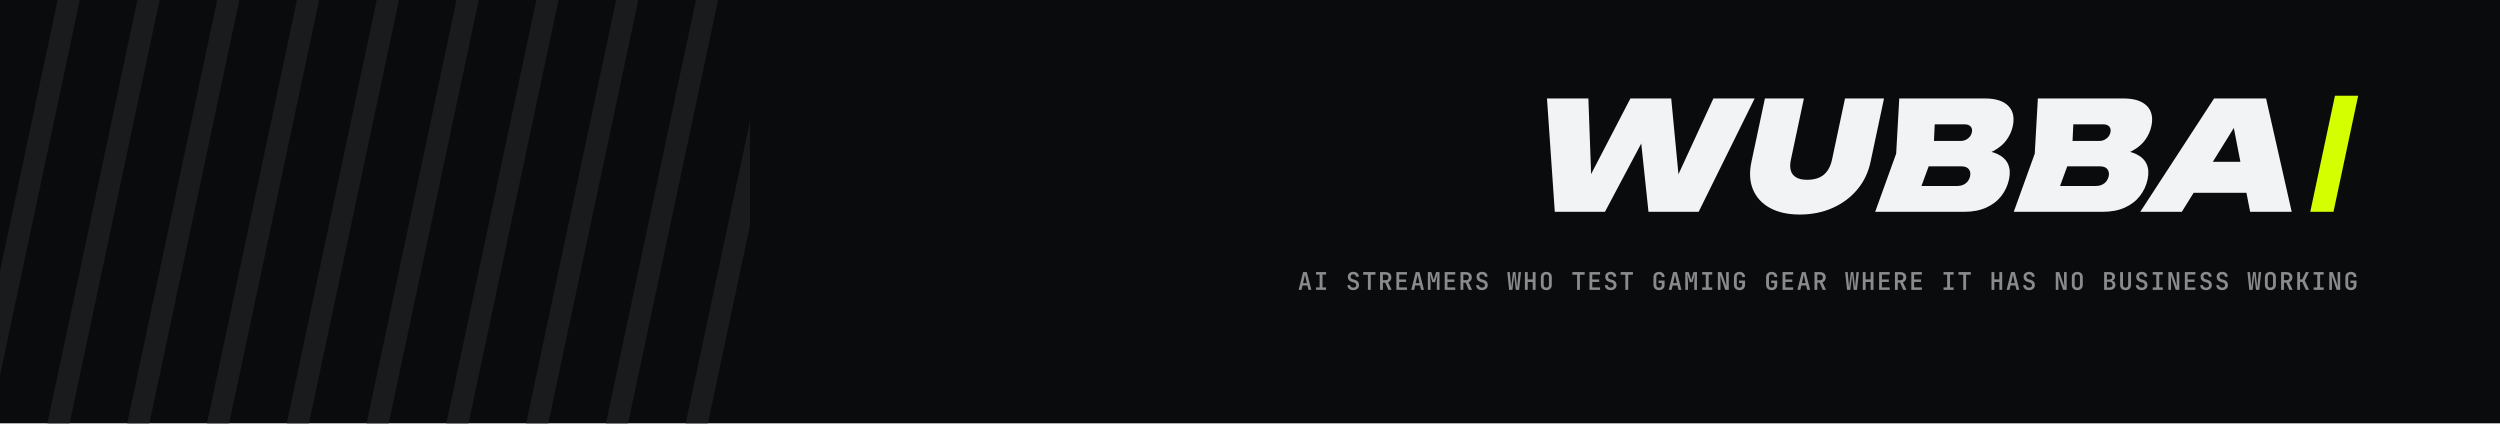
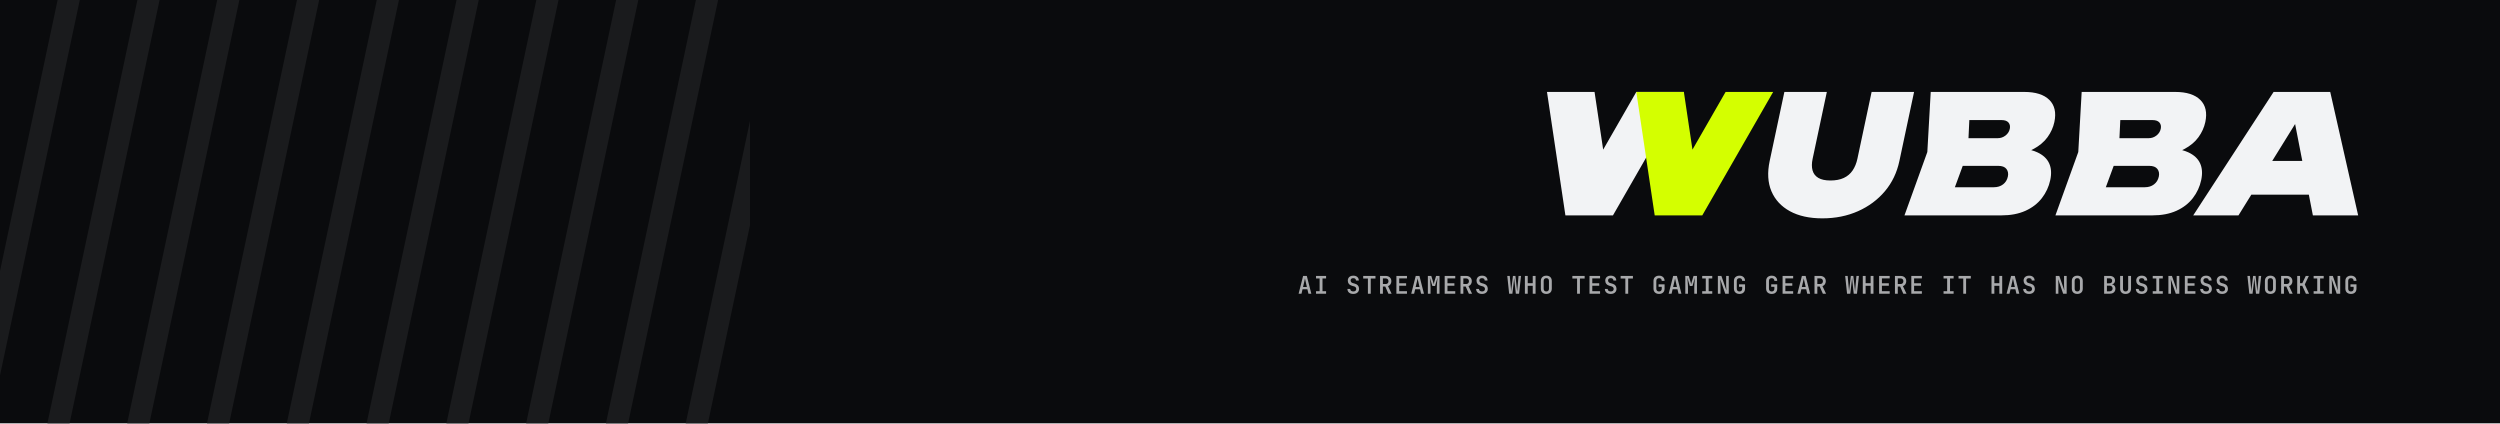
<svg xmlns="http://www.w3.org/2000/svg" width="1128" height="191" viewBox="0 0 1128 191">
  <rect width="1128" height="191" fill="#0A0B0D" />
  <path fill="#1A1B1D" d="M21.4 191H31.4L72 0H62L21.4 191ZM57.4 191H67.4L108 0H98L57.4 191ZM93.4 191H103.4L144 0H134L93.4 191ZM129.4 191H139.4L180 0H170L129.4 191ZM165.4 191H175.4L216 0H206L165.4 191ZM201.4 191H211.4L252 0H242L201.4 191ZM237.4 191H247.4L288 0H278L237.4 191ZM273.4 191H283.4L324 0H314L273.4 191ZM26 0 0 122.32V169.37L36 0H26ZM309.4 191H319.4L338.4 101.62V54.57L309.4 191Z" />
-   <path fill="#F2F3F5" d="M757.32 78.63 754.05 44.43H735.64L717.91 78.55L716.68 44.43H698L701.52 95.57H724.16L740.53 64.75L743.8 95.57H766.43L791.69 44.43H773.08L757.32 78.63ZM961.11 68.54Q961.54 68.34 961.94 68.12Q965.74 66.11 967.87 63.18Q969.99 60.25 970.7 56.91Q971.95 51.04 968.63 47.74Q965.31 44.43 958.22 44.43H919.48L918.08 69.32L908.61 95.57H948.78Q954.5 95.57 958.73 93.66Q962.95 91.75 965.54 88.41Q968.12 85.07 969.01 80.91Q969.86 76.89 968.54 73.99Q967.21 71.09 963.67 69.45Q962.51 68.92 961.11 68.54ZM898.58 68.54Q899.01 68.34 899.41 68.12Q903.21 66.11 905.34 63.18Q907.46 60.25 908.17 56.91Q909.42 51.04 906.1 47.74Q902.78 44.43 895.68 44.43H856.95L855.55 69.32L846.08 95.57H886.25Q891.97 95.57 896.2 93.66Q900.42 91.75 903.01 88.41Q905.59 85.07 906.48 80.91Q907.33 76.89 906.01 73.99Q904.68 71.09 901.14 69.45Q899.98 68.92 898.58 68.54ZM1022.45 44.43H998.99L965.69 95.57H984.44L989.77 86.98H1013.59L1015.26 95.57H1034.02ZM808.04 72.11 813.92 44.43H796.33L790.24 73.07Q788.72 80.23 790.97 85.55Q793.21 90.87 798.62 93.83Q804.02 96.8 812.07 96.8Q820.18 96.8 826.85 93.83Q833.51 90.87 837.98 85.55Q842.46 80.23 843.98 73.07L850.07 44.43H832.47L826.59 72.11Q825.99 74.91 824.6 76.96Q823.21 79 820.94 80.06Q818.67 81.12 815.4 81.12Q812.2 81.12 810.38 80.02Q808.57 78.93 808.01 76.92Q807.45 74.91 808.04 72.11ZM929.49 83.91 932.75 75.05H947.41Q949.87 75.05 950.85 76.34Q951.84 77.64 951.45 79.48Q951.01 81.52 949.46 82.72Q947.91 83.91 945.66 83.91H929.49ZM866.96 83.91 870.22 75.05H884.88Q887.34 75.05 888.32 76.34Q889.31 77.64 888.92 79.48Q888.48 81.52 886.93 82.72Q885.38 83.91 883.13 83.91H866.96ZM947.26 63.59H935.13L935.48 56.09H948.85Q950.83 56.09 951.7 57.11Q952.57 58.13 952.24 59.7Q951.88 61.41 950.45 62.5Q949.03 63.59 947.26 63.59ZM884.72 63.59H872.6L872.95 56.09H886.32Q888.3 56.09 889.17 57.11Q890.04 58.13 889.71 59.7Q889.35 61.41 887.92 62.5Q886.5 63.59 884.72 63.59ZM1010.87 73H998.43L1007.9 57.73L1010.87 73Z" />
-   <path fill="#D4FF00" d="M1042.39 95.57H1052.87L1064 43.2H1053.53Z" />
-   <path fill="#8A8B8D" d="M949.39 130.8H951.94Q952.73 130.8 953.29 130.52Q953.86 130.25 954.17 129.73Q954.48 129.22 954.48 128.53Q954.48 127.89 954.21 127.44Q953.94 127 953.49 126.76Q953.22 126.63 952.91 126.57Q953.17 126.52 953.4 126.4Q953.82 126.18 954.06 125.78Q954.29 125.38 954.29 124.84Q954.29 123.87 953.63 123.32Q952.96 122.77 951.8 122.77H949.39ZM697.7 130.91Q698.46 130.91 699.02 130.62Q699.57 130.33 699.87 129.8Q700.17 129.27 700.17 128.55V125.01Q700.17 124.29 699.87 123.76Q699.57 123.23 699.02 122.95Q698.46 122.66 697.7 122.66Q696.94 122.66 696.39 122.95Q695.83 123.23 695.53 123.76Q695.23 124.29 695.23 125.02V128.55Q695.23 129.27 695.53 129.8Q695.83 130.33 696.39 130.62Q696.94 130.91 697.7 130.91ZM937.28 130.91Q938.04 130.91 938.6 130.62Q939.15 130.33 939.45 129.8Q939.75 129.27 939.75 128.55V125.01Q939.75 124.29 939.45 123.76Q939.15 123.23 938.6 122.95Q938.04 122.66 937.28 122.66Q936.52 122.66 935.97 122.95Q935.41 123.23 935.11 123.76Q934.81 124.29 934.81 125.02V128.55Q934.81 129.27 935.11 129.8Q935.41 130.33 935.97 130.62Q936.52 130.91 937.28 130.91ZM1024.4 130.91Q1025.16 130.91 1025.72 130.62Q1026.27 130.33 1026.57 129.8Q1026.87 129.27 1026.87 128.55V125.01Q1026.87 124.29 1026.57 123.76Q1026.27 123.23 1025.72 122.95Q1025.16 122.66 1024.4 122.66Q1023.64 122.66 1023.09 122.95Q1022.53 123.23 1022.23 123.76Q1021.93 124.29 1021.93 125.02V128.55Q1021.93 129.27 1022.23 129.8Q1022.53 130.33 1023.09 130.62Q1023.64 130.91 1024.4 130.91ZM1029.24 130.8H1030.52V127.55H1031.58L1033.01 130.8H1034.45L1032.84 127.38Q1033.53 127.13 1033.94 126.53Q1034.34 125.94 1034.34 125.14Q1034.34 124.42 1034.02 123.89Q1033.7 123.36 1033.13 123.06Q1032.55 122.77 1031.77 122.77H1029.24ZM818.7 130.8H819.98V127.55H821.04L822.47 130.8H823.91L822.3 127.38Q822.99 127.13 823.4 126.53Q823.8 125.94 823.8 125.14Q823.8 124.42 823.48 123.89Q823.16 123.36 822.59 123.06Q822.01 122.77 821.23 122.77H818.7ZM658.98 130.8H660.26V127.55H661.32L662.75 130.8H664.19L662.58 127.38Q663.27 127.13 663.68 126.53Q664.08 125.94 664.08 125.14Q664.08 124.42 663.76 123.89Q663.44 123.36 662.87 123.06Q662.29 122.77 661.51 122.77H658.98ZM622.68 130.8H623.96V127.55H625.02L626.45 130.8H627.89L626.28 127.38Q626.97 127.13 627.38 126.53Q627.78 125.94 627.78 125.14Q627.78 124.42 627.46 123.89Q627.14 123.36 626.57 123.06Q625.99 122.77 625.21 122.77H622.68ZM855 130.8H856.28V127.55H857.34L858.77 130.8H860.21L858.6 127.38Q859.29 127.13 859.7 126.53Q860.1 125.94 860.1 125.14Q860.1 124.42 859.78 123.89Q859.46 123.36 858.89 123.06Q858.31 122.77 857.53 122.77H855ZM1014.89 130.8H1016.35L1017.02 125.07Q1017.05 124.84 1017.07 124.57Q1017.09 124.3 1017.12 124.04Q1017.14 123.78 1017.15 123.59Q1017.17 123.78 1017.19 124.04Q1017.21 124.3 1017.24 124.57Q1017.26 124.84 1017.28 125.07L1017.9 130.8H1019.36L1020.24 122.77H1019.13L1018.62 128.46Q1018.6 128.66 1018.58 128.93Q1018.56 129.2 1018.54 129.46Q1018.53 129.72 1018.52 129.91Q1018.5 129.72 1018.47 129.46Q1018.44 129.2 1018.41 128.93Q1018.38 128.66 1018.36 128.46L1017.72 122.77H1016.6L1015.92 128.46Q1015.89 128.66 1015.86 128.93Q1015.83 129.2 1015.81 129.46Q1015.79 129.72 1015.77 129.91Q1015.77 129.72 1015.75 129.46Q1015.74 129.2 1015.72 128.93Q1015.7 128.66 1015.69 128.46L1015.17 122.77H1014.04ZM680.93 130.8H682.39L683.06 125.07Q683.09 124.84 683.11 124.57Q683.13 124.3 683.16 124.04Q683.18 123.78 683.19 123.59Q683.21 123.78 683.23 124.04Q683.25 124.3 683.28 124.57Q683.3 124.84 683.32 125.07L683.94 130.8H685.4L686.28 122.77H685.17L684.66 128.46Q684.64 128.66 684.62 128.93Q684.6 129.2 684.58 129.46Q684.57 129.72 684.56 129.91Q684.54 129.72 684.51 129.46Q684.48 129.2 684.45 128.93Q684.42 128.66 684.4 128.46L683.76 122.77H682.64L681.96 128.46Q681.93 128.66 681.9 128.93Q681.87 129.2 681.85 129.46Q681.83 129.72 681.81 129.91Q681.81 129.72 681.79 129.46Q681.78 129.2 681.76 128.93Q681.74 128.66 681.73 128.46L681.21 122.77H680.08ZM833.39 130.8H834.85L835.52 125.07Q835.55 124.84 835.57 124.57Q835.59 124.3 835.62 124.04Q835.64 123.78 835.65 123.59Q835.67 123.78 835.69 124.04Q835.71 124.3 835.74 124.57Q835.76 124.84 835.78 125.07L836.4 130.8H837.86L838.74 122.77H837.63L837.12 128.46Q837.1 128.66 837.08 128.93Q837.06 129.2 837.04 129.46Q837.03 129.72 837.02 129.91Q837 129.72 836.97 129.46Q836.94 129.2 836.91 128.93Q836.88 128.66 836.86 128.46L836.22 122.77H835.1L834.42 128.46Q834.39 128.66 834.36 128.93Q834.33 129.2 834.31 129.46Q834.29 129.72 834.27 129.91Q834.27 129.72 834.25 129.46Q834.24 129.2 834.22 128.93Q834.2 128.66 834.19 128.46L833.67 122.77H832.54ZM927.56 130.8H928.74V126.73Q928.74 126.33 928.72 125.86Q928.7 125.39 928.67 124.96Q928.64 124.52 928.62 124.22L930.89 130.8H932.48V122.77H931.3V126.74Q931.3 127.13 931.32 127.61Q931.34 128.1 931.38 128.56Q931.41 129.02 931.44 129.35L929.15 122.77H927.56ZM775.1 130.8H776.28V126.73Q776.28 126.33 776.26 125.86Q776.24 125.39 776.21 124.96Q776.18 124.52 776.16 124.22L778.43 130.8H780.02V122.77H778.84V126.74Q778.84 127.13 778.86 127.61Q778.88 128.1 778.92 128.56Q778.95 129.02 778.98 129.35L776.69 122.77H775.1ZM978.38 130.8H979.56V126.73Q979.56 126.33 979.54 125.86Q979.52 125.39 979.49 124.96Q979.46 124.52 979.44 124.22L981.71 130.8H983.3V122.77H982.12V126.74Q982.12 127.13 982.14 127.61Q982.16 128.1 982.2 128.56Q982.23 129.02 982.26 129.35L979.97 122.77H978.38ZM1050.98 130.8H1052.16V126.73Q1052.16 126.33 1052.14 125.86Q1052.12 125.39 1052.09 124.96Q1052.06 124.52 1052.04 124.22L1054.31 130.8H1055.9V122.77H1054.72V126.74Q1054.72 127.13 1054.74 127.61Q1054.76 128.1 1054.8 128.56Q1054.83 129.02 1054.86 129.35L1052.57 122.77H1050.98ZM644.25 130.8H645.46V128.2Q645.46 127.62 645.42 126.97Q645.39 126.32 645.34 125.68Q645.3 125.04 645.24 124.47Q645.19 123.9 645.13 123.48L646.29 127.33H647.49L648.62 123.48Q648.58 123.92 648.52 124.5Q648.46 125.09 648.41 125.74Q648.36 126.39 648.33 127.02Q648.3 127.66 648.3 128.2V130.8H649.51V122.77H647.96L647.2 125.33Q647.09 125.71 647.01 126.03Q646.94 126.36 646.9 126.51Q646.87 126.36 646.79 126.03Q646.71 125.71 646.59 125.34L645.8 122.77H644.25ZM760.41 130.8H761.62V128.2Q761.62 127.62 761.58 126.97Q761.55 126.32 761.5 125.68Q761.46 125.04 761.4 124.47Q761.35 123.9 761.29 123.48L762.45 127.33H763.65L764.78 123.48Q764.74 123.92 764.68 124.5Q764.62 125.09 764.57 125.74Q764.52 126.39 764.49 127.02Q764.46 127.66 764.46 128.2V130.8H765.67V122.77H764.12L763.36 125.33Q763.25 125.71 763.17 126.03Q763.1 126.36 763.06 126.51Q763.03 126.36 762.95 126.03Q762.87 125.71 762.75 125.34L761.96 122.77H760.41ZM905.37 130.8H906.68L907.14 128.81H909.34L909.81 130.8H911.11L909.07 122.77H907.4ZM752.91 130.8H754.22L754.68 128.81H756.88L757.35 130.8H758.65L756.61 122.77H754.94ZM810.99 130.8H812.3L812.76 128.81H814.96L815.43 130.8H816.73L814.69 122.77H813.02ZM636.75 130.8H638.06L638.52 128.81H640.72L641.19 130.8H642.49L640.45 122.77H638.78ZM585.93 130.8H587.24L587.7 128.81H589.9L590.37 130.8H591.67L589.63 122.77H587.96ZM898.57 130.8H899.85V127.23H902.11V130.8H903.39V122.77H902.11V126.05H899.85V122.77H898.57ZM688.03 130.8H689.31V127.23H691.57V130.8H692.85V122.77H691.57V126.05H689.31V122.77H688.03ZM840.49 130.8H841.77V127.23H844.03V130.8H845.31V122.77H844.03V126.05H841.77V122.77H840.49ZM799.39 130.91Q800.15 130.91 800.71 130.62Q801.27 130.33 801.58 129.8Q801.88 129.27 801.88 128.55V126.57H799.17V127.69H800.6V128.55Q800.6 129.14 800.28 129.46Q799.96 129.79 799.38 129.79Q798.8 129.79 798.48 129.46Q798.15 129.14 798.15 128.55V125.01Q798.15 124.42 798.48 124.1Q798.8 123.79 799.38 123.79Q799.96 123.79 800.28 124.11Q800.6 124.42 800.6 125.02H801.88Q801.88 124.29 801.58 123.77Q801.27 123.24 800.71 122.95Q800.15 122.66 799.39 122.66Q798.62 122.66 798.06 122.95Q797.49 123.23 797.18 123.76Q796.87 124.29 796.87 125.02V128.55Q796.87 129.27 797.18 129.8Q797.49 130.33 798.06 130.62Q798.62 130.91 799.39 130.91ZM748.57 130.91Q749.33 130.91 749.89 130.62Q750.45 130.33 750.76 129.8Q751.06 129.27 751.06 128.55V126.57H748.35V127.69H749.78V128.55Q749.78 129.14 749.46 129.46Q749.14 129.79 748.56 129.79Q747.98 129.79 747.66 129.46Q747.33 129.14 747.33 128.55V125.01Q747.33 124.42 747.66 124.1Q747.98 123.79 748.56 123.79Q749.14 123.79 749.46 124.11Q749.78 124.42 749.78 125.02H751.06Q751.06 124.29 750.76 123.77Q750.45 123.24 749.89 122.95Q749.33 122.66 748.57 122.66Q747.8 122.66 747.24 122.95Q746.67 123.23 746.36 123.76Q746.05 124.29 746.05 125.02V128.55Q746.05 129.27 746.36 129.8Q746.67 130.33 747.24 130.62Q747.8 130.91 748.57 130.91ZM784.87 130.91Q785.63 130.91 786.19 130.62Q786.75 130.33 787.06 129.8Q787.36 129.27 787.36 128.55V126.57H784.65V127.69H786.08V128.55Q786.08 129.14 785.76 129.46Q785.44 129.79 784.86 129.79Q784.28 129.79 783.96 129.46Q783.63 129.14 783.63 128.55V125.01Q783.63 124.42 783.96 124.1Q784.28 123.79 784.86 123.79Q785.44 123.79 785.76 124.11Q786.08 124.42 786.08 125.02H787.36Q787.36 124.29 787.06 123.77Q786.75 123.24 786.19 122.95Q785.63 122.66 784.87 122.66Q784.1 122.66 783.54 122.95Q782.97 123.23 782.66 123.76Q782.35 124.29 782.35 125.02V128.55Q782.35 129.27 782.66 129.8Q782.97 130.33 783.54 130.62Q784.1 130.91 784.87 130.91ZM1060.75 130.91Q1061.51 130.91 1062.07 130.62Q1062.63 130.33 1062.94 129.8Q1063.24 129.27 1063.24 128.55V126.57H1060.53V127.69H1061.96V128.55Q1061.96 129.14 1061.64 129.46Q1061.32 129.79 1060.74 129.79Q1060.16 129.79 1059.84 129.46Q1059.51 129.14 1059.51 128.55V125.01Q1059.51 124.42 1059.84 124.1Q1060.16 123.79 1060.74 123.79Q1061.32 123.79 1061.64 124.11Q1061.96 124.42 1061.96 125.02H1063.24Q1063.24 124.29 1062.94 123.77Q1062.63 123.24 1062.07 122.95Q1061.51 122.66 1060.75 122.66Q1059.98 122.66 1059.42 122.95Q1058.85 123.23 1058.54 123.76Q1058.23 124.29 1058.23 125.02V128.55Q1058.23 129.27 1058.54 129.8Q1058.85 130.33 1059.42 130.62Q1059.98 130.91 1060.75 130.91ZM1036.5 130.8H1037.78V127.22H1038.77L1040.42 130.8H1041.85L1039.92 126.62L1041.76 122.77H1040.37L1038.79 126.07H1037.78V122.77H1036.5ZM959.06 130.91Q960.23 130.91 960.87 130.27Q961.52 129.63 961.52 128.53V122.77H960.23V128.53Q960.23 129.12 959.93 129.45Q959.63 129.79 959.06 129.79Q958.48 129.79 958.18 129.45Q957.89 129.12 957.89 128.53V122.77H956.6V128.53Q956.6 129.63 957.25 130.27Q957.89 130.91 959.06 130.91ZM804.3 130.8H809.07V129.67H805.56V127.2H808.68V126.08H805.56V123.89H809.07V122.77H804.3ZM847.86 130.8H852.63V129.67H849.12V127.2H852.24V126.08H849.12V123.89H852.63V122.77H847.86ZM985.8 130.8H990.57V129.67H987.06V127.2H990.18V126.08H987.06V123.89H990.57V122.77H985.8ZM717.18 130.8H721.95V129.67H718.44V127.2H721.56V126.08H718.44V123.89H721.95V122.77H717.18ZM630.06 130.8H634.83V129.67H631.32V127.2H634.44V126.08H631.32V123.89H634.83V122.77H630.06ZM862.38 130.8H867.15V129.67H863.64V127.2H866.76V126.08H863.64V123.89H867.15V122.77H862.38ZM651.84 130.8H656.61V129.67H653.1V127.2H656.22V126.08H653.1V123.89H656.61V122.77H651.84ZM915.52 130.91Q916.31 130.91 916.89 130.62Q917.48 130.34 917.8 129.82Q918.13 129.31 918.13 128.63Q918.13 127.74 917.64 127.13Q917.15 126.51 916.23 126.26L915.24 125.98Q914.8 125.85 914.56 125.54Q914.32 125.23 914.32 124.8Q914.32 124.32 914.63 124.05Q914.95 123.78 915.51 123.78Q916.1 123.78 916.42 124.07Q916.73 124.35 916.73 124.85H918.02Q918.01 123.85 917.34 123.25Q916.66 122.65 915.53 122.65Q914.77 122.65 914.21 122.93Q913.65 123.21 913.35 123.7Q913.04 124.2 913.04 124.88Q913.04 125.74 913.54 126.36Q914.04 126.98 914.95 127.23L915.92 127.5Q916.36 127.62 916.61 127.94Q916.85 128.25 916.85 128.68Q916.85 129.19 916.5 129.49Q916.15 129.78 915.54 129.78Q914.89 129.78 914.52 129.48Q914.15 129.18 914.15 128.66H912.87Q912.88 129.35 913.2 129.86Q913.52 130.36 914.11 130.64Q914.71 130.91 915.52 130.91ZM1002.64 130.91Q1003.43 130.91 1004.01 130.62Q1004.6 130.34 1004.92 129.82Q1005.25 129.31 1005.25 128.63Q1005.25 127.74 1004.76 127.13Q1004.27 126.51 1003.35 126.26L1002.36 125.98Q1001.92 125.85 1001.68 125.54Q1001.44 125.23 1001.44 124.8Q1001.44 124.32 1001.75 124.05Q1002.07 123.78 1002.63 123.78Q1003.22 123.78 1003.54 124.07Q1003.85 124.35 1003.85 124.85H1005.14Q1005.13 123.85 1004.46 123.25Q1003.78 122.65 1002.65 122.65Q1001.89 122.65 1001.33 122.93Q1000.77 123.21 1000.47 123.7Q1000.16 124.2 1000.16 124.88Q1000.16 125.74 1000.66 126.36Q1001.16 126.98 1002.07 127.23L1003.04 127.5Q1003.48 127.62 1003.73 127.94Q1003.97 128.25 1003.97 128.68Q1003.97 129.19 1003.62 129.49Q1003.27 129.78 1002.66 129.78Q1002.01 129.78 1001.64 129.48Q1001.27 129.18 1001.27 128.66H999.99Q1000 129.35 1000.32 129.86Q1000.64 130.36 1001.23 130.64Q1001.83 130.91 1002.64 130.91ZM726.76 130.91Q727.55 130.91 728.13 130.62Q728.72 130.34 729.04 129.82Q729.37 129.31 729.37 128.63Q729.37 127.74 728.88 127.13Q728.39 126.51 727.47 126.26L726.48 125.98Q726.04 125.85 725.8 125.54Q725.56 125.23 725.56 124.8Q725.56 124.32 725.87 124.05Q726.19 123.78 726.75 123.78Q727.34 123.78 727.66 124.07Q727.97 124.35 727.97 124.85H729.26Q729.25 123.85 728.58 123.25Q727.9 122.65 726.77 122.65Q726.01 122.65 725.45 122.93Q724.89 123.21 724.59 123.7Q724.28 124.2 724.28 124.88Q724.28 125.74 724.78 126.36Q725.28 126.98 726.19 127.23L727.16 127.5Q727.6 127.62 727.85 127.94Q728.09 128.25 728.09 128.68Q728.09 129.19 727.74 129.49Q727.39 129.78 726.78 129.78Q726.13 129.78 725.76 129.48Q725.39 129.18 725.39 128.66H724.11Q724.12 129.35 724.44 129.86Q724.76 130.36 725.35 130.64Q725.95 130.91 726.76 130.91ZM610.6 130.91Q611.39 130.91 611.97 130.62Q612.56 130.34 612.88 129.82Q613.21 129.31 613.21 128.63Q613.21 127.74 612.72 127.13Q612.23 126.51 611.31 126.26L610.32 125.98Q609.88 125.85 609.64 125.54Q609.4 125.23 609.4 124.8Q609.4 124.32 609.71 124.05Q610.03 123.78 610.59 123.78Q611.18 123.78 611.5 124.07Q611.81 124.35 611.81 124.85H613.1Q613.09 123.85 612.42 123.25Q611.74 122.65 610.61 122.65Q609.85 122.65 609.29 122.93Q608.73 123.21 608.43 123.7Q608.12 124.2 608.12 124.88Q608.12 125.74 608.62 126.36Q609.12 126.98 610.03 127.23L611 127.5Q611.44 127.62 611.69 127.94Q611.93 128.25 611.93 128.68Q611.93 129.19 611.58 129.49Q611.23 129.78 610.62 129.78Q609.97 129.78 609.6 129.48Q609.23 129.18 609.23 128.66H607.95Q607.96 129.35 608.28 129.86Q608.6 130.36 609.19 130.64Q609.79 130.91 610.6 130.91ZM668.68 130.91Q669.47 130.91 670.05 130.62Q670.64 130.34 670.96 129.82Q671.29 129.31 671.29 128.63Q671.29 127.74 670.8 127.13Q670.31 126.51 669.39 126.26L668.4 125.98Q667.96 125.85 667.72 125.54Q667.48 125.23 667.48 124.8Q667.48 124.32 667.79 124.05Q668.11 123.78 668.67 123.78Q669.26 123.78 669.58 124.07Q669.89 124.35 669.89 124.85H671.18Q671.17 123.85 670.5 123.25Q669.82 122.65 668.69 122.65Q667.93 122.65 667.37 122.93Q666.81 123.21 666.51 123.7Q666.2 124.2 666.2 124.88Q666.2 125.74 666.7 126.36Q667.2 126.98 668.11 127.23L669.08 127.5Q669.52 127.62 669.77 127.94Q670.01 128.25 670.01 128.68Q670.01 129.19 669.66 129.49Q669.31 129.78 668.7 129.78Q668.05 129.78 667.68 129.48Q667.31 129.18 667.31 128.66H666.03Q666.04 129.35 666.36 129.86Q666.68 130.36 667.27 130.64Q667.87 130.91 668.68 130.91ZM966.34 130.91Q967.13 130.91 967.71 130.62Q968.3 130.34 968.62 129.82Q968.95 129.31 968.95 128.63Q968.95 127.74 968.46 127.13Q967.97 126.51 967.05 126.26L966.06 125.98Q965.62 125.85 965.38 125.54Q965.14 125.23 965.14 124.8Q965.14 124.32 965.45 124.05Q965.77 123.78 966.33 123.78Q966.92 123.78 967.24 124.07Q967.55 124.35 967.55 124.85H968.84Q968.83 123.85 968.16 123.25Q967.48 122.65 966.35 122.65Q965.59 122.65 965.03 122.93Q964.47 123.21 964.17 123.7Q963.86 124.2 963.86 124.88Q963.86 125.74 964.36 126.36Q964.86 126.98 965.77 127.23L966.74 127.5Q967.18 127.62 967.43 127.94Q967.67 128.25 967.67 128.68Q967.67 129.19 967.32 129.49Q966.97 129.78 966.36 129.78Q965.71 129.78 965.34 129.48Q964.97 129.18 964.97 128.66H963.69Q963.7 129.35 964.02 129.86Q964.34 130.36 964.93 130.64Q965.53 130.91 966.34 130.91ZM995.38 130.91Q996.17 130.91 996.75 130.62Q997.34 130.34 997.66 129.82Q997.99 129.31 997.99 128.63Q997.99 127.74 997.5 127.13Q997.01 126.51 996.09 126.26L995.1 125.98Q994.66 125.85 994.42 125.54Q994.18 125.23 994.18 124.8Q994.18 124.32 994.49 124.05Q994.81 123.78 995.37 123.78Q995.96 123.78 996.28 124.07Q996.59 124.35 996.59 124.85H997.88Q997.87 123.85 997.2 123.25Q996.52 122.65 995.39 122.65Q994.63 122.65 994.07 122.93Q993.51 123.21 993.21 123.7Q992.9 124.2 992.9 124.88Q992.9 125.74 993.4 126.36Q993.9 126.98 994.81 127.23L995.78 127.5Q996.22 127.62 996.47 127.94Q996.71 128.25 996.71 128.68Q996.71 129.19 996.36 129.49Q996.01 129.78 995.4 129.78Q994.75 129.78 994.38 129.48Q994.01 129.18 994.01 128.66H992.73Q992.74 129.35 993.06 129.86Q993.38 130.36 993.97 130.64Q994.57 130.91 995.38 130.91ZM876.93 130.8H881.47V129.66H879.85V123.9H881.47V122.77H876.93V123.9H878.55V129.66H876.93ZM971.31 130.8H975.85V129.66H974.23V123.9H975.85V122.77H971.31V123.9H972.93V129.66H971.31ZM593.79 130.8H598.33V129.66H596.71V123.9H598.33V122.77H593.79V123.9H595.41V129.66H593.79ZM768.03 130.8H772.57V129.66H770.95V123.9H772.57V122.77H768.03V123.9H769.65V129.66H768.03ZM1043.91 130.8H1048.45V129.66H1046.83V123.9H1048.45V122.77H1043.91V123.9H1045.53V129.66H1043.91ZM617.2 130.8H618.48V123.95H620.61V122.76H615.07V123.95H617.2ZM711.58 130.8H712.86V123.95H714.99V122.76H709.45V123.95H711.58ZM733.36 130.8H734.64V123.95H736.77V122.76H731.23V123.95H733.36ZM885.82 130.8H887.1V123.95H889.23V122.76H883.69V123.95H885.82ZM937.28 129.78Q936.71 129.78 936.4 129.46Q936.09 129.14 936.09 128.55V125.02Q936.09 124.42 936.4 124.11Q936.7 123.79 937.28 123.79Q937.87 123.79 938.17 124.11Q938.47 124.42 938.47 125.02V128.55Q938.47 129.14 938.16 129.46Q937.86 129.78 937.28 129.78ZM697.7 129.78Q697.13 129.78 696.82 129.46Q696.51 129.14 696.51 128.55V125.02Q696.51 124.42 696.82 124.11Q697.12 123.79 697.7 123.79Q698.29 123.79 698.59 124.11Q698.89 124.42 698.89 125.02V128.55Q698.89 129.14 698.58 129.46Q698.28 129.78 697.7 129.78ZM1024.4 129.78Q1023.83 129.78 1023.52 129.46Q1023.21 129.14 1023.21 128.55V125.02Q1023.21 124.42 1023.52 124.11Q1023.82 123.79 1024.4 123.79Q1024.99 123.79 1025.29 124.11Q1025.59 124.42 1025.59 125.02V128.55Q1025.59 129.14 1025.28 129.46Q1024.98 129.78 1024.4 129.78ZM950.64 129.71V127.16H951.85Q952.47 127.16 952.83 127.52Q953.2 127.88 953.2 128.47Q953.2 129.05 952.83 129.38Q952.47 129.71 951.85 129.71ZM623.96 126.42V123.9H625.21Q625.8 123.9 626.14 124.24Q626.48 124.58 626.48 125.17Q626.48 125.75 626.14 126.09Q625.8 126.42 625.21 126.42ZM660.26 126.42V123.9H661.51Q662.1 123.9 662.44 124.24Q662.78 124.58 662.78 125.17Q662.78 125.75 662.44 126.09Q662.1 126.42 661.51 126.42ZM819.98 126.42V123.9H821.23Q821.82 123.9 822.16 124.24Q822.5 124.58 822.5 125.17Q822.5 125.75 822.16 126.09Q821.82 126.42 821.23 126.42ZM856.28 126.42V123.9H857.53Q858.12 123.9 858.46 124.24Q858.8 124.58 858.8 125.17Q858.8 125.75 858.46 126.09Q858.12 126.42 857.53 126.42ZM1030.52 126.42V123.9H1031.77Q1032.36 123.9 1032.7 124.24Q1033.04 124.58 1033.04 125.17Q1033.04 125.75 1032.7 126.09Q1032.36 126.42 1031.77 126.42ZM950.64 126.11V123.85H951.8Q952.36 123.85 952.69 124.15Q953.01 124.45 953.01 124.98Q953.01 125.5 952.69 125.8Q952.36 126.11 951.79 126.11ZM587.93 127.76 588.46 125.51Q588.59 124.94 588.68 124.49Q588.77 124.05 588.8 123.87Q588.83 124.05 588.92 124.5Q589.02 124.94 589.15 125.52L589.66 127.76ZM754.91 127.76 755.44 125.51Q755.57 124.94 755.66 124.49Q755.75 124.05 755.78 123.87Q755.81 124.05 755.9 124.5Q756 124.94 756.13 125.52L756.64 127.76ZM638.75 127.76 639.28 125.51Q639.41 124.94 639.5 124.49Q639.59 124.05 639.62 123.87Q639.65 124.05 639.74 124.5Q639.84 124.94 639.97 125.52L640.48 127.76ZM812.99 127.76 813.52 125.51Q813.65 124.94 813.74 124.49Q813.83 124.05 813.86 123.87Q813.89 124.05 813.98 124.5Q814.08 124.94 814.21 125.52L814.72 127.76ZM907.37 127.76 907.9 125.51Q908.03 124.94 908.12 124.49Q908.21 124.05 908.24 123.87Q908.27 124.05 908.36 124.5Q908.46 124.94 908.59 125.52L909.1 127.76Z" />
+   <path fill="#F2F3F5" d="M698 41.48 706.31 97.18H727.77L759.76 41.48H738.3L723.35 67.51L719.46 41.48Z" />
+   <path fill="#D4FF00" d="M738.3 41.48 746.6 97.18H768.07L800.05 41.48H778.59L763.64 67.51L759.76 41.48Z" />
+   <path fill="#F2F3F5" d="M984.59 67.74Q985.06 67.52 985.49 67.29Q989.64 65.1 991.95 61.9Q994.26 58.71 995.04 55.07Q996.39 48.68 992.78 45.08Q989.16 41.48 981.44 41.48H939.25L937.72 68.59L927.41 97.18H971.16Q977.39 97.18 982 95.11Q986.6 93.03 989.41 89.39Q992.23 85.75 993.19 81.22Q994.12 76.83 992.68 73.68Q991.23 70.52 987.38 68.74Q986.11 68.15 984.59 67.74ZM916.48 67.74Q916.94 67.52 917.38 67.29Q921.53 65.1 923.84 61.9Q926.15 58.71 926.93 55.07Q928.28 48.68 924.67 45.08Q921.05 41.48 913.33 41.48H871.14L869.61 68.59L859.3 97.18H903.04Q909.28 97.18 913.89 95.11Q918.49 93.03 921.3 89.39Q924.12 85.75 925.08 81.22Q926.01 76.83 924.57 73.68Q923.12 70.52 919.27 68.74Q918 68.15 916.48 67.74ZM1051.4 41.48H1025.85L989.58 97.18H1010L1015.8 87.83H1041.75L1043.57 97.18H1064ZM817.86 71.63 824.27 41.48H805.11L798.47 72.67Q796.82 80.47 799.26 86.27Q801.71 92.06 807.59 95.29Q813.48 98.52 822.25 98.52Q831.08 98.52 838.34 95.29Q845.6 92.06 850.48 86.27Q855.35 80.47 857 72.67L863.63 41.48H844.47L838.06 71.63Q837.41 74.68 835.9 76.91Q834.39 79.14 831.91 80.29Q829.44 81.44 825.88 81.44Q822.39 81.44 820.41 80.25Q818.43 79.06 817.82 76.87Q817.21 74.68 817.86 71.63ZM950.15 84.48 953.7 74.83H969.67Q972.34 74.83 973.42 76.24Q974.49 77.65 974.06 79.66Q973.59 81.88 971.9 83.18Q970.22 84.48 967.76 84.48ZM882.04 84.48 885.59 74.83H901.56Q904.23 74.83 905.31 76.24Q906.38 77.65 905.95 79.66Q905.48 81.88 903.79 83.18Q902.1 84.48 899.65 84.48ZM969.5 62.35H956.29L956.68 54.18H971.23Q973.39 54.18 974.34 55.29Q975.29 56.41 974.93 58.12Q974.53 59.97 972.98 61.16Q971.43 62.35 969.5 62.35ZM901.39 62.35H888.18L888.56 54.18H903.12Q905.28 54.18 906.23 55.29Q907.18 56.41 906.82 58.12Q906.42 59.97 904.87 61.16Q903.32 62.35 901.39 62.35ZM1038.79 72.6H1025.24L1035.55 55.96Z" />
+   <path fill="#A8A9AB" d="M949.39 132.52H951.94Q952.73 132.52 953.29 132.25Q953.86 131.97 954.17 131.46Q954.48 130.94 954.48 130.25Q954.48 129.62 954.21 129.17Q953.94 128.72 953.49 128.48Q953.22 128.35 952.91 128.3Q953.17 128.24 953.4 128.13Q953.82 127.91 954.06 127.5Q954.29 127.1 954.29 126.56Q954.29 125.6 953.63 125.04Q952.96 124.49 951.8 124.49H949.39ZM697.7 132.63Q698.46 132.63 699.02 132.34Q699.57 132.06 699.87 131.53Q700.17 130.99 700.17 130.27V126.73Q700.17 126.01 699.87 125.49Q699.57 124.96 699.02 124.67Q698.46 124.38 697.7 124.38Q696.94 124.38 696.39 124.67Q695.83 124.96 695.53 125.49Q695.23 126.01 695.23 126.74V130.27Q695.23 130.99 695.53 131.53Q695.83 132.06 696.39 132.34Q696.94 132.63 697.7 132.63ZM937.28 132.63Q938.04 132.63 938.6 132.34Q939.15 132.06 939.45 131.53Q939.75 130.99 939.75 130.27V126.73Q939.75 126.01 939.45 125.49Q939.15 124.96 938.6 124.67Q938.04 124.38 937.28 124.38Q936.52 124.38 935.97 124.67Q935.41 124.96 935.11 125.49Q934.81 126.01 934.81 126.74V130.27Q934.81 130.99 935.11 131.53Q935.41 132.06 935.97 132.34Q936.52 132.63 937.28 132.63ZM1024.4 132.63Q1025.16 132.63 1025.72 132.34Q1026.27 132.06 1026.57 131.53Q1026.87 130.99 1026.87 130.27V126.73Q1026.87 126.01 1026.57 125.49Q1026.27 124.96 1025.72 124.67Q1025.16 124.38 1024.4 124.38Q1023.64 124.38 1023.09 124.67Q1022.53 124.96 1022.23 125.49Q1021.93 126.01 1021.93 126.74V130.27Q1021.93 130.99 1022.23 131.53Q1022.53 132.06 1023.09 132.34Q1023.64 132.63 1024.4 132.63ZM1029.24 132.52H1030.52V129.28H1031.58L1033.01 132.52H1034.45L1032.84 129.1Q1033.53 128.85 1033.94 128.26Q1034.34 127.66 1034.34 126.86Q1034.34 126.14 1034.02 125.61Q1033.7 125.08 1033.13 124.79Q1032.55 124.49 1031.77 124.49H1029.24ZM818.7 132.52H819.98V129.28H821.04L822.47 132.52H823.91L822.3 129.1Q822.99 128.85 823.4 128.26Q823.8 127.66 823.8 126.86Q823.8 126.14 823.48 125.61Q823.16 125.08 822.59 124.79Q822.01 124.49 821.23 124.49H818.7ZM658.98 132.52H660.26V129.28H661.32L662.75 132.52H664.19L662.58 129.1Q663.27 128.85 663.68 128.26Q664.08 127.66 664.08 126.86Q664.08 126.14 663.76 125.61Q663.44 125.08 662.87 124.79Q662.29 124.49 661.51 124.49H658.98ZM622.68 132.52H623.96V129.28H625.02L626.45 132.52H627.89L626.28 129.1Q626.97 128.85 627.38 128.26Q627.78 127.66 627.78 126.86Q627.78 126.14 627.46 125.61Q627.14 125.08 626.57 124.79Q625.99 124.49 625.21 124.49H622.68ZM855 132.52H856.28V129.28H857.34L858.77 132.52H860.21L858.6 129.1Q859.29 128.85 859.7 128.26Q860.1 127.66 860.1 126.86Q860.1 126.14 859.78 125.61Q859.46 125.08 858.89 124.79Q858.31 124.49 857.53 124.49H855ZM1014.89 132.52H1016.35L1017.02 126.79Q1017.05 126.56 1017.07 126.3Q1017.09 126.03 1017.12 125.76Q1017.14 125.5 1017.15 125.32Q1017.17 125.5 1017.19 125.76Q1017.21 126.03 1017.24 126.3Q1017.26 126.56 1017.28 126.79L1017.9 132.52H1019.36L1020.24 124.49H1019.13L1018.62 130.18Q1018.6 130.38 1018.58 130.65Q1018.56 130.92 1018.54 131.18Q1018.53 131.44 1018.52 131.64Q1018.5 131.44 1018.47 131.18Q1018.44 130.92 1018.41 130.65Q1018.38 130.38 1018.36 130.18L1017.72 124.49H1016.6L1015.92 130.18Q1015.89 130.38 1015.86 130.65Q1015.83 130.92 1015.81 131.18Q1015.79 131.44 1015.77 131.64Q1015.77 131.44 1015.75 131.18Q1015.74 130.92 1015.72 130.65Q1015.7 130.38 1015.69 130.18L1015.17 124.49H1014.04ZM680.93 132.52H682.39L683.06 126.79Q683.09 126.56 683.11 126.3Q683.13 126.03 683.16 125.76Q683.18 125.5 683.19 125.32Q683.21 125.5 683.23 125.76Q683.25 126.03 683.28 126.3Q683.3 126.56 683.32 126.79L683.94 132.52H685.4L686.28 124.49H685.17L684.66 130.18Q684.64 130.38 684.62 130.65Q684.6 130.92 684.58 131.18Q684.57 131.44 684.56 131.64Q684.54 131.44 684.51 131.18Q684.48 130.92 684.45 130.65Q684.42 130.38 684.4 130.18L683.76 124.49H682.64L681.96 130.18Q681.93 130.38 681.9 130.65Q681.87 130.92 681.85 131.18Q681.83 131.44 681.81 131.64Q681.81 131.44 681.79 131.18Q681.78 130.92 681.76 130.65Q681.74 130.38 681.73 130.18L681.21 124.49H680.08ZM833.39 132.52H834.85L835.52 126.79Q835.55 126.56 835.57 126.3Q835.59 126.03 835.62 125.76Q835.64 125.5 835.65 125.32Q835.67 125.5 835.69 125.76Q835.71 126.03 835.74 126.3Q835.76 126.56 835.78 126.79L836.4 132.52H837.86L838.74 124.49H837.63L837.12 130.18Q837.1 130.38 837.08 130.65Q837.06 130.92 837.04 131.18Q837.03 131.44 837.02 131.64Q837 131.44 836.97 131.18Q836.94 130.92 836.91 130.65Q836.88 130.38 836.86 130.18L836.22 124.49H835.1L834.42 130.18Q834.39 130.38 834.36 130.65Q834.33 130.92 834.31 131.18Q834.29 131.44 834.27 131.64Q834.27 131.44 834.25 131.18Q834.24 130.92 834.22 130.65Q834.2 130.38 834.19 130.18L833.67 124.49H832.54ZM927.56 132.52H928.74V128.45Q928.74 128.05 928.72 127.59Q928.7 127.12 928.67 126.68Q928.64 126.24 928.62 125.94L930.89 132.52H932.48V124.49H931.3V128.47Q931.3 128.85 931.32 129.34Q931.34 129.82 931.38 130.28Q931.41 130.74 931.44 131.07L929.15 124.49H927.56ZM775.1 132.52H776.28V128.45Q776.28 128.05 776.26 127.59Q776.24 127.12 776.21 126.68Q776.18 126.24 776.16 125.94L778.43 132.52H780.02V124.49H778.84V128.47Q778.84 128.85 778.86 129.34Q778.88 129.82 778.92 130.28Q778.95 130.74 778.98 131.07L776.69 124.49H775.1ZM978.38 132.52H979.56V128.45Q979.56 128.05 979.54 127.59Q979.52 127.12 979.49 126.68Q979.46 126.24 979.44 125.94L981.71 132.52H983.3V124.49H982.12V128.47Q982.12 128.85 982.14 129.34Q982.16 129.82 982.2 130.28Q982.23 130.74 982.26 131.07L979.97 124.49H978.38ZM1050.98 132.52H1052.16V128.45Q1052.16 128.05 1052.14 127.59Q1052.12 127.12 1052.09 126.68Q1052.06 126.24 1052.04 125.94L1054.31 132.52H1055.9V124.49H1054.72V128.47Q1054.72 128.85 1054.74 129.34Q1054.76 129.82 1054.8 130.28Q1054.83 130.74 1054.86 131.07L1052.57 124.49H1050.98ZM644.25 132.52H645.46V129.92Q645.46 129.35 645.42 128.69Q645.39 128.04 645.34 127.4Q645.3 126.76 645.24 126.19Q645.19 125.63 645.13 125.21L646.29 129.05H647.49L648.62 125.21Q648.58 125.64 648.52 126.22Q648.46 126.81 648.41 127.46Q648.36 128.11 648.33 128.75Q648.3 129.39 648.3 129.92V132.52H649.51V124.49H647.96L647.2 127.05Q647.09 127.43 647.01 127.75Q646.94 128.08 646.9 128.24Q646.87 128.08 646.79 127.75Q646.71 127.43 646.59 127.06L645.8 124.49H644.25ZM760.41 132.52H761.62V129.92Q761.62 129.35 761.58 128.69Q761.55 128.04 761.5 127.4Q761.46 126.76 761.4 126.19Q761.35 125.63 761.29 125.21L762.45 129.05H763.65L764.78 125.21Q764.74 125.64 764.68 126.22Q764.62 126.81 764.57 127.46Q764.52 128.11 764.49 128.75Q764.46 129.39 764.46 129.92V132.52H765.67V124.49H764.12L763.36 127.05Q763.25 127.43 763.17 127.75Q763.1 128.08 763.06 128.24Q763.03 128.08 762.95 127.75Q762.87 127.43 762.75 127.06L761.96 124.49H760.41ZM905.37 132.52H906.68L907.14 130.53H909.34L909.81 132.52H911.11L909.07 124.49H907.4ZM752.91 132.52H754.22L754.68 130.53H756.88L757.35 132.52H758.65L756.61 124.49H754.94ZM810.99 132.52H812.3L812.76 130.53H814.96L815.43 132.52H816.73L814.69 124.49H813.02ZM636.75 132.52H638.06L638.52 130.53H640.72L641.19 132.52H642.49L640.45 124.49H638.78ZM585.93 132.52H587.24L587.7 130.53H589.9L590.37 132.52H591.67L589.63 124.49H587.96ZM898.57 132.52H899.85V128.95H902.11V132.52H903.39V124.49H902.11V127.77H899.85V124.49H898.57ZM688.03 132.52H689.31V128.95H691.57V132.52H692.85V124.49H691.57V127.77H689.31V124.49H688.03ZM840.49 132.52H841.77V128.95H844.03V132.52H845.31V124.49H844.03V127.77H841.77V124.49H840.49ZM799.39 132.63Q800.15 132.63 800.71 132.34Q801.27 132.05 801.58 131.52Q801.88 130.99 801.88 130.27V128.29H799.17V129.41H800.6V130.27Q800.6 130.86 800.28 131.18Q799.96 131.51 799.38 131.51Q798.8 131.51 798.48 131.19Q798.15 130.86 798.15 130.27V126.73Q798.15 126.14 798.48 125.83Q798.8 125.51 799.38 125.51Q799.96 125.51 800.28 125.83Q800.6 126.15 800.6 126.74H801.88Q801.88 126.01 801.58 125.49Q801.27 124.96 800.71 124.67Q800.15 124.38 799.39 124.38Q798.62 124.38 798.06 124.67Q797.49 124.96 797.18 125.48Q796.87 126.01 796.87 126.74V130.27Q796.87 130.99 797.18 131.53Q797.49 132.06 798.06 132.34Q798.62 132.63 799.39 132.63ZM748.57 132.63Q749.33 132.63 749.89 132.34Q750.45 132.05 750.76 131.52Q751.06 130.99 751.06 130.27V128.29H748.35V129.41H749.78V130.27Q749.78 130.86 749.46 131.18Q749.14 131.51 748.56 131.51Q747.98 131.51 747.66 131.19Q747.33 130.86 747.33 130.27V126.73Q747.33 126.14 747.66 125.83Q747.98 125.51 748.56 125.51Q749.14 125.51 749.46 125.83Q749.78 126.15 749.78 126.74H751.06Q751.06 126.01 750.76 125.49Q750.45 124.96 749.89 124.67Q749.33 124.38 748.57 124.38Q747.8 124.38 747.24 124.67Q746.67 124.96 746.36 125.48Q746.05 126.01 746.05 126.74V130.27Q746.05 130.99 746.36 131.53Q746.67 132.06 747.24 132.34Q747.8 132.63 748.57 132.63ZM784.87 132.63Q785.63 132.63 786.19 132.34Q786.75 132.05 787.06 131.52Q787.36 130.99 787.36 130.27V128.29H784.65V129.41H786.08V130.27Q786.08 130.86 785.76 131.18Q785.44 131.51 784.86 131.51Q784.28 131.51 783.96 131.19Q783.63 130.86 783.63 130.27V126.73Q783.63 126.14 783.96 125.83Q784.28 125.51 784.86 125.51Q785.44 125.51 785.76 125.83Q786.08 126.15 786.08 126.74H787.36Q787.36 126.01 787.06 125.49Q786.75 124.96 786.19 124.67Q785.63 124.38 784.87 124.38Q784.1 124.38 783.54 124.67Q782.97 124.96 782.66 125.48Q782.35 126.01 782.35 126.74V130.27Q782.35 130.99 782.66 131.53Q782.97 132.06 783.54 132.34Q784.1 132.63 784.87 132.63ZM1060.75 132.63Q1061.51 132.63 1062.07 132.34Q1062.63 132.05 1062.94 131.52Q1063.24 130.99 1063.24 130.27V128.29H1060.53V129.41H1061.96V130.27Q1061.96 130.86 1061.64 131.18Q1061.32 131.51 1060.74 131.51Q1060.16 131.51 1059.84 131.19Q1059.51 130.86 1059.51 130.27V126.73Q1059.51 126.14 1059.84 125.83Q1060.16 125.51 1060.74 125.51Q1061.32 125.51 1061.64 125.83Q1061.96 126.15 1061.96 126.74H1063.24Q1063.24 126.01 1062.94 125.49Q1062.63 124.96 1062.07 124.67Q1061.51 124.38 1060.75 124.38Q1059.98 124.38 1059.42 124.67Q1058.85 124.96 1058.54 125.48Q1058.23 126.01 1058.23 126.74V130.27Q1058.23 130.99 1058.54 131.53Q1058.85 132.06 1059.42 132.34Q1059.98 132.63 1060.75 132.63ZM1036.5 132.52H1037.78V128.95H1038.77L1040.42 132.52H1041.85L1039.92 128.34L1041.76 124.49H1040.37L1038.79 127.79H1037.78V124.49H1036.5ZM959.06 132.63Q960.23 132.63 960.87 131.99Q961.52 131.36 961.52 130.25V124.49H960.23V130.25Q960.23 130.84 959.93 131.17Q959.63 131.51 959.06 131.51Q958.48 131.51 958.18 131.17Q957.89 130.84 957.89 130.25V124.49H956.6V130.25Q956.6 131.35 957.25 131.99Q957.89 132.63 959.06 132.63ZM804.3 132.52H809.07V131.4H805.56V128.92H808.68V127.8H805.56V125.62H809.07V124.49H804.3ZM847.86 132.52H852.63V131.4H849.12V128.92H852.24V127.8H849.12V125.62H852.63V124.49H847.86ZM985.8 132.52H990.57V131.4H987.06V128.92H990.18V127.8H987.06V125.62H990.57V124.49H985.8ZM717.18 132.52H721.95V131.4H718.44V128.92H721.56V127.8H718.44V125.62H721.95V124.49H717.18ZM630.06 132.52H634.83V131.4H631.32V128.92H634.44V127.8H631.32V125.62H634.83V124.49H630.06ZM862.38 132.52H867.15V131.4H863.64V128.92H866.76V127.8H863.64V125.62H867.15V124.49H862.38ZM651.84 132.52H656.61V131.4H653.1V128.92H656.22V127.8H653.1V125.62H656.61V124.49H651.84ZM915.52 132.63Q916.31 132.63 916.89 132.35Q917.48 132.06 917.8 131.55Q918.13 131.03 918.13 130.35Q918.13 129.47 917.64 128.85Q917.15 128.23 916.23 127.98L915.24 127.7Q914.8 127.58 914.56 127.26Q914.32 126.95 914.32 126.52Q914.32 126.04 914.63 125.77Q914.95 125.51 915.51 125.51Q916.1 125.51 916.42 125.79Q916.73 126.07 916.73 126.58H918.02Q918.01 125.57 917.34 124.97Q916.66 124.38 915.53 124.38Q914.77 124.38 914.21 124.65Q913.65 124.93 913.35 125.43Q913.04 125.93 913.04 126.6Q913.04 127.46 913.54 128.09Q914.04 128.71 914.95 128.95L915.92 129.23Q916.36 129.35 916.61 129.66Q916.85 129.97 916.85 130.4Q916.85 130.92 916.5 131.21Q916.15 131.5 915.54 131.5Q914.89 131.5 914.52 131.2Q914.15 130.9 914.15 130.38H912.87Q912.88 131.07 913.2 131.58Q913.52 132.08 914.11 132.36Q914.71 132.63 915.52 132.63ZM1002.64 132.63Q1003.43 132.63 1004.01 132.35Q1004.6 132.06 1004.92 131.55Q1005.25 131.03 1005.25 130.35Q1005.25 129.47 1004.76 128.85Q1004.27 128.23 1003.35 127.98L1002.36 127.7Q1001.92 127.58 1001.68 127.26Q1001.44 126.95 1001.44 126.52Q1001.44 126.04 1001.75 125.77Q1002.07 125.51 1002.63 125.51Q1003.22 125.51 1003.54 125.79Q1003.85 126.07 1003.85 126.58H1005.14Q1005.13 125.57 1004.46 124.97Q1003.78 124.38 1002.65 124.38Q1001.89 124.38 1001.33 124.65Q1000.77 124.93 1000.47 125.43Q1000.16 125.93 1000.16 126.6Q1000.16 127.46 1000.66 128.09Q1001.16 128.71 1002.07 128.95L1003.04 129.23Q1003.48 129.35 1003.73 129.66Q1003.97 129.97 1003.97 130.4Q1003.97 130.92 1003.62 131.21Q1003.27 131.5 1002.66 131.5Q1002.01 131.5 1001.64 131.2Q1001.27 130.9 1001.27 130.38H999.99Q1000 131.07 1000.32 131.58Q1000.64 132.08 1001.23 132.36Q1001.83 132.63 1002.64 132.63ZM726.76 132.63Q727.55 132.63 728.13 132.35Q728.72 132.06 729.04 131.55Q729.37 131.03 729.37 130.35Q729.37 129.47 728.88 128.85Q728.39 128.23 727.47 127.98L726.48 127.7Q726.04 127.58 725.8 127.26Q725.56 126.95 725.56 126.52Q725.56 126.04 725.87 125.77Q726.19 125.51 726.75 125.51Q727.34 125.51 727.66 125.79Q727.97 126.07 727.97 126.58H729.26Q729.25 125.57 728.58 124.97Q727.9 124.38 726.77 124.38Q726.01 124.38 725.45 124.65Q724.89 124.93 724.59 125.43Q724.28 125.93 724.28 126.6Q724.28 127.46 724.78 128.09Q725.28 128.71 726.19 128.95L727.16 129.23Q727.6 129.35 727.85 129.66Q728.09 129.97 728.09 130.4Q728.09 130.92 727.74 131.21Q727.39 131.5 726.78 131.5Q726.13 131.5 725.76 131.2Q725.39 130.9 725.39 130.38H724.11Q724.12 131.07 724.44 131.58Q724.76 132.08 725.35 132.36Q725.95 132.63 726.76 132.63ZM610.6 132.63Q611.39 132.63 611.97 132.35Q612.56 132.06 612.88 131.55Q613.21 131.03 613.21 130.35Q613.21 129.47 612.72 128.85Q612.23 128.23 611.31 127.98L610.32 127.7Q609.88 127.58 609.64 127.26Q609.4 126.95 609.4 126.52Q609.4 126.04 609.71 125.77Q610.03 125.51 610.59 125.51Q611.18 125.51 611.5 125.79Q611.81 126.07 611.81 126.58H613.1Q613.09 125.57 612.42 124.97Q611.74 124.38 610.61 124.38Q609.85 124.38 609.29 124.65Q608.73 124.93 608.43 125.43Q608.12 125.93 608.12 126.6Q608.12 127.46 608.62 128.09Q609.12 128.71 610.03 128.95L611 129.23Q611.44 129.35 611.69 129.66Q611.93 129.97 611.93 130.4Q611.93 130.92 611.58 131.21Q611.23 131.5 610.62 131.5Q609.97 131.5 609.6 131.2Q609.23 130.9 609.23 130.38H607.95Q607.96 131.07 608.28 131.58Q608.6 132.08 609.19 132.36Q609.79 132.63 610.6 132.63ZM668.68 132.63Q669.47 132.63 670.05 132.35Q670.64 132.06 670.96 131.55Q671.29 131.03 671.29 130.35Q671.29 129.47 670.8 128.85Q670.31 128.23 669.39 127.98L668.4 127.7Q667.96 127.58 667.72 127.26Q667.48 126.95 667.48 126.52Q667.48 126.04 667.79 125.77Q668.11 125.51 668.67 125.51Q669.26 125.51 669.58 125.79Q669.89 126.07 669.89 126.58H671.18Q671.17 125.57 670.5 124.97Q669.82 124.38 668.69 124.38Q667.93 124.38 667.37 124.65Q666.81 124.93 666.51 125.43Q666.2 125.93 666.2 126.6Q666.2 127.46 666.7 128.09Q667.2 128.71 668.11 128.95L669.08 129.23Q669.52 129.35 669.77 129.66Q670.01 129.97 670.01 130.4Q670.01 130.92 669.66 131.21Q669.31 131.5 668.7 131.5Q668.05 131.5 667.68 131.2Q667.31 130.9 667.31 130.38H666.03Q666.04 131.07 666.36 131.58Q666.68 132.08 667.27 132.36Q667.87 132.63 668.68 132.63ZM966.34 132.63Q967.13 132.63 967.71 132.35Q968.3 132.06 968.62 131.55Q968.95 131.03 968.95 130.35Q968.95 129.47 968.46 128.85Q967.97 128.23 967.05 127.98L966.06 127.7Q965.62 127.58 965.38 127.26Q965.14 126.95 965.14 126.52Q965.14 126.04 965.45 125.77Q965.77 125.51 966.33 125.51Q966.92 125.51 967.24 125.79Q967.55 126.07 967.55 126.58H968.84Q968.83 125.57 968.16 124.97Q967.48 124.38 966.35 124.38Q965.59 124.38 965.03 124.65Q964.47 124.93 964.17 125.43Q963.86 125.93 963.86 126.6Q963.86 127.46 964.36 128.09Q964.86 128.71 965.77 128.95L966.74 129.23Q967.18 129.35 967.43 129.66Q967.67 129.97 967.67 130.4Q967.67 130.92 967.32 131.21Q966.97 131.5 966.36 131.5Q965.71 131.5 965.34 131.2Q964.97 130.9 964.97 130.38H963.69Q963.7 131.07 964.02 131.58Q964.34 132.08 964.93 132.36Q965.53 132.63 966.34 132.63ZM995.38 132.63Q996.17 132.63 996.75 132.35Q997.34 132.06 997.66 131.55Q997.99 131.03 997.99 130.35Q997.99 129.47 997.5 128.85Q997.01 128.23 996.09 127.98L995.1 127.7Q994.66 127.58 994.42 127.26Q994.18 126.95 994.18 126.52Q994.18 126.04 994.49 125.77Q994.81 125.51 995.37 125.51Q995.96 125.51 996.28 125.79Q996.59 126.07 996.59 126.58H997.88Q997.87 125.57 997.2 124.97Q996.52 124.38 995.39 124.38Q994.63 124.38 994.07 124.65Q993.51 124.93 993.21 125.43Q992.9 125.93 992.9 126.6Q992.9 127.46 993.4 128.09Q993.9 128.71 994.81 128.95L995.78 129.23Q996.22 129.35 996.47 129.66Q996.71 129.97 996.71 130.4Q996.71 130.92 996.36 131.21Q996.01 131.5 995.4 131.5Q994.75 131.5 994.38 131.2Q994.01 130.9 994.01 130.38H992.73Q992.74 131.07 993.06 131.58Q993.38 132.08 993.97 132.36Q994.57 132.63 995.38 132.63ZM876.93 132.52H881.47V131.39H879.85V125.63H881.47V124.49H876.93V125.63H878.55V131.39H876.93ZM971.31 132.52H975.85V131.39H974.23V125.63H975.85V124.49H971.31V125.63H972.93V131.39H971.31ZM593.79 132.52H598.33V131.39H596.71V125.63H598.33V124.49H593.79V125.63H595.41V131.39H593.79ZM768.03 132.52H772.57V131.39H770.95V125.63H772.57V124.49H768.03V125.63H769.65V131.39H768.03ZM1043.91 132.52H1048.45V131.39H1046.83V125.63H1048.45V124.49H1043.91V125.63H1045.53V131.39H1043.91ZM617.2 132.52H618.48V125.67H620.61V124.49H615.07V125.67H617.2ZM711.58 132.52H712.86V125.67H714.99V124.49H709.45V125.67H711.58ZM733.36 132.52H734.64V125.67H736.77V124.49H731.23V125.67H733.36ZM885.82 132.52H887.1V125.67H889.23V124.49H883.69V125.67H885.82ZM937.28 131.5Q936.71 131.5 936.4 131.18Q936.09 130.86 936.09 130.27V126.74Q936.09 126.15 936.4 125.83Q936.7 125.51 937.28 125.51Q937.87 125.51 938.17 125.83Q938.47 126.15 938.47 126.74V130.27Q938.47 130.86 938.16 131.18Q937.86 131.5 937.28 131.5ZM697.7 131.5Q697.13 131.5 696.82 131.18Q696.51 130.86 696.51 130.27V126.74Q696.51 126.15 696.82 125.83Q697.12 125.51 697.7 125.51Q698.29 125.51 698.59 125.83Q698.89 126.15 698.89 126.74V130.27Q698.89 130.86 698.58 131.18Q698.28 131.5 697.7 131.5ZM1024.4 131.5Q1023.83 131.5 1023.52 131.18Q1023.21 130.86 1023.21 130.27V126.74Q1023.21 126.15 1023.52 125.83Q1023.82 125.51 1024.4 125.51Q1024.99 125.51 1025.29 125.83Q1025.59 126.15 1025.59 126.74V130.27Q1025.59 130.86 1025.28 131.18Q1024.98 131.5 1024.4 131.5ZM950.64 131.44V128.88H951.85Q952.47 128.88 952.83 129.24Q953.2 129.6 953.2 130.19Q953.2 130.77 952.83 131.1Q952.47 131.44 951.85 131.44ZM623.96 128.15V125.62H625.21Q625.8 125.62 626.14 125.96Q626.48 126.3 626.48 126.89Q626.48 127.47 626.14 127.81Q625.8 128.15 625.21 128.15ZM660.26 128.15V125.62H661.51Q662.1 125.62 662.44 125.96Q662.78 126.3 662.78 126.89Q662.78 127.47 662.44 127.81Q662.1 128.15 661.51 128.15ZM819.98 128.15V125.62H821.23Q821.82 125.62 822.16 125.96Q822.5 126.3 822.5 126.89Q822.5 127.47 822.16 127.81Q821.82 128.15 821.23 128.15ZM856.28 128.15V125.62H857.53Q858.12 125.62 858.46 125.96Q858.8 126.3 858.8 126.89Q858.8 127.47 858.46 127.81Q858.12 128.15 857.53 128.15ZM1030.52 128.15V125.62H1031.77Q1032.36 125.62 1032.7 125.96Q1033.04 126.3 1033.04 126.89Q1033.04 127.47 1032.7 127.81Q1032.36 128.15 1031.77 128.15ZM950.64 127.83V125.58H951.8Q952.36 125.58 952.69 125.88Q953.01 126.18 953.01 126.7Q953.01 127.22 952.69 127.53Q952.36 127.83 951.79 127.83ZM587.93 129.48 588.46 127.23Q588.59 126.66 588.68 126.22Q588.77 125.77 588.8 125.59Q588.83 125.77 588.92 126.22Q589.02 126.66 589.15 127.24L589.66 129.48ZM754.91 129.48 755.44 127.23Q755.57 126.66 755.66 126.22Q755.75 125.77 755.78 125.59Q755.81 125.77 755.9 126.22Q756 126.66 756.13 127.24L756.64 129.48ZM638.75 129.48 639.28 127.23Q639.41 126.66 639.5 126.22Q639.59 125.77 639.62 125.59Q639.65 125.77 639.74 126.22Q639.84 126.66 639.97 127.24L640.48 129.48ZM812.99 129.48 813.52 127.23Q813.65 126.66 813.74 126.22Q813.83 125.77 813.86 125.59Q813.89 125.77 813.98 126.22Q814.08 126.66 814.21 127.24L814.72 129.48ZM907.37 129.48 907.9 127.23Q908.03 126.66 908.12 126.22Q908.21 125.77 908.24 125.59Q908.27 125.77 908.36 126.22Q908.46 126.66 908.59 127.24L909.1 129.48Z" />
</svg>
